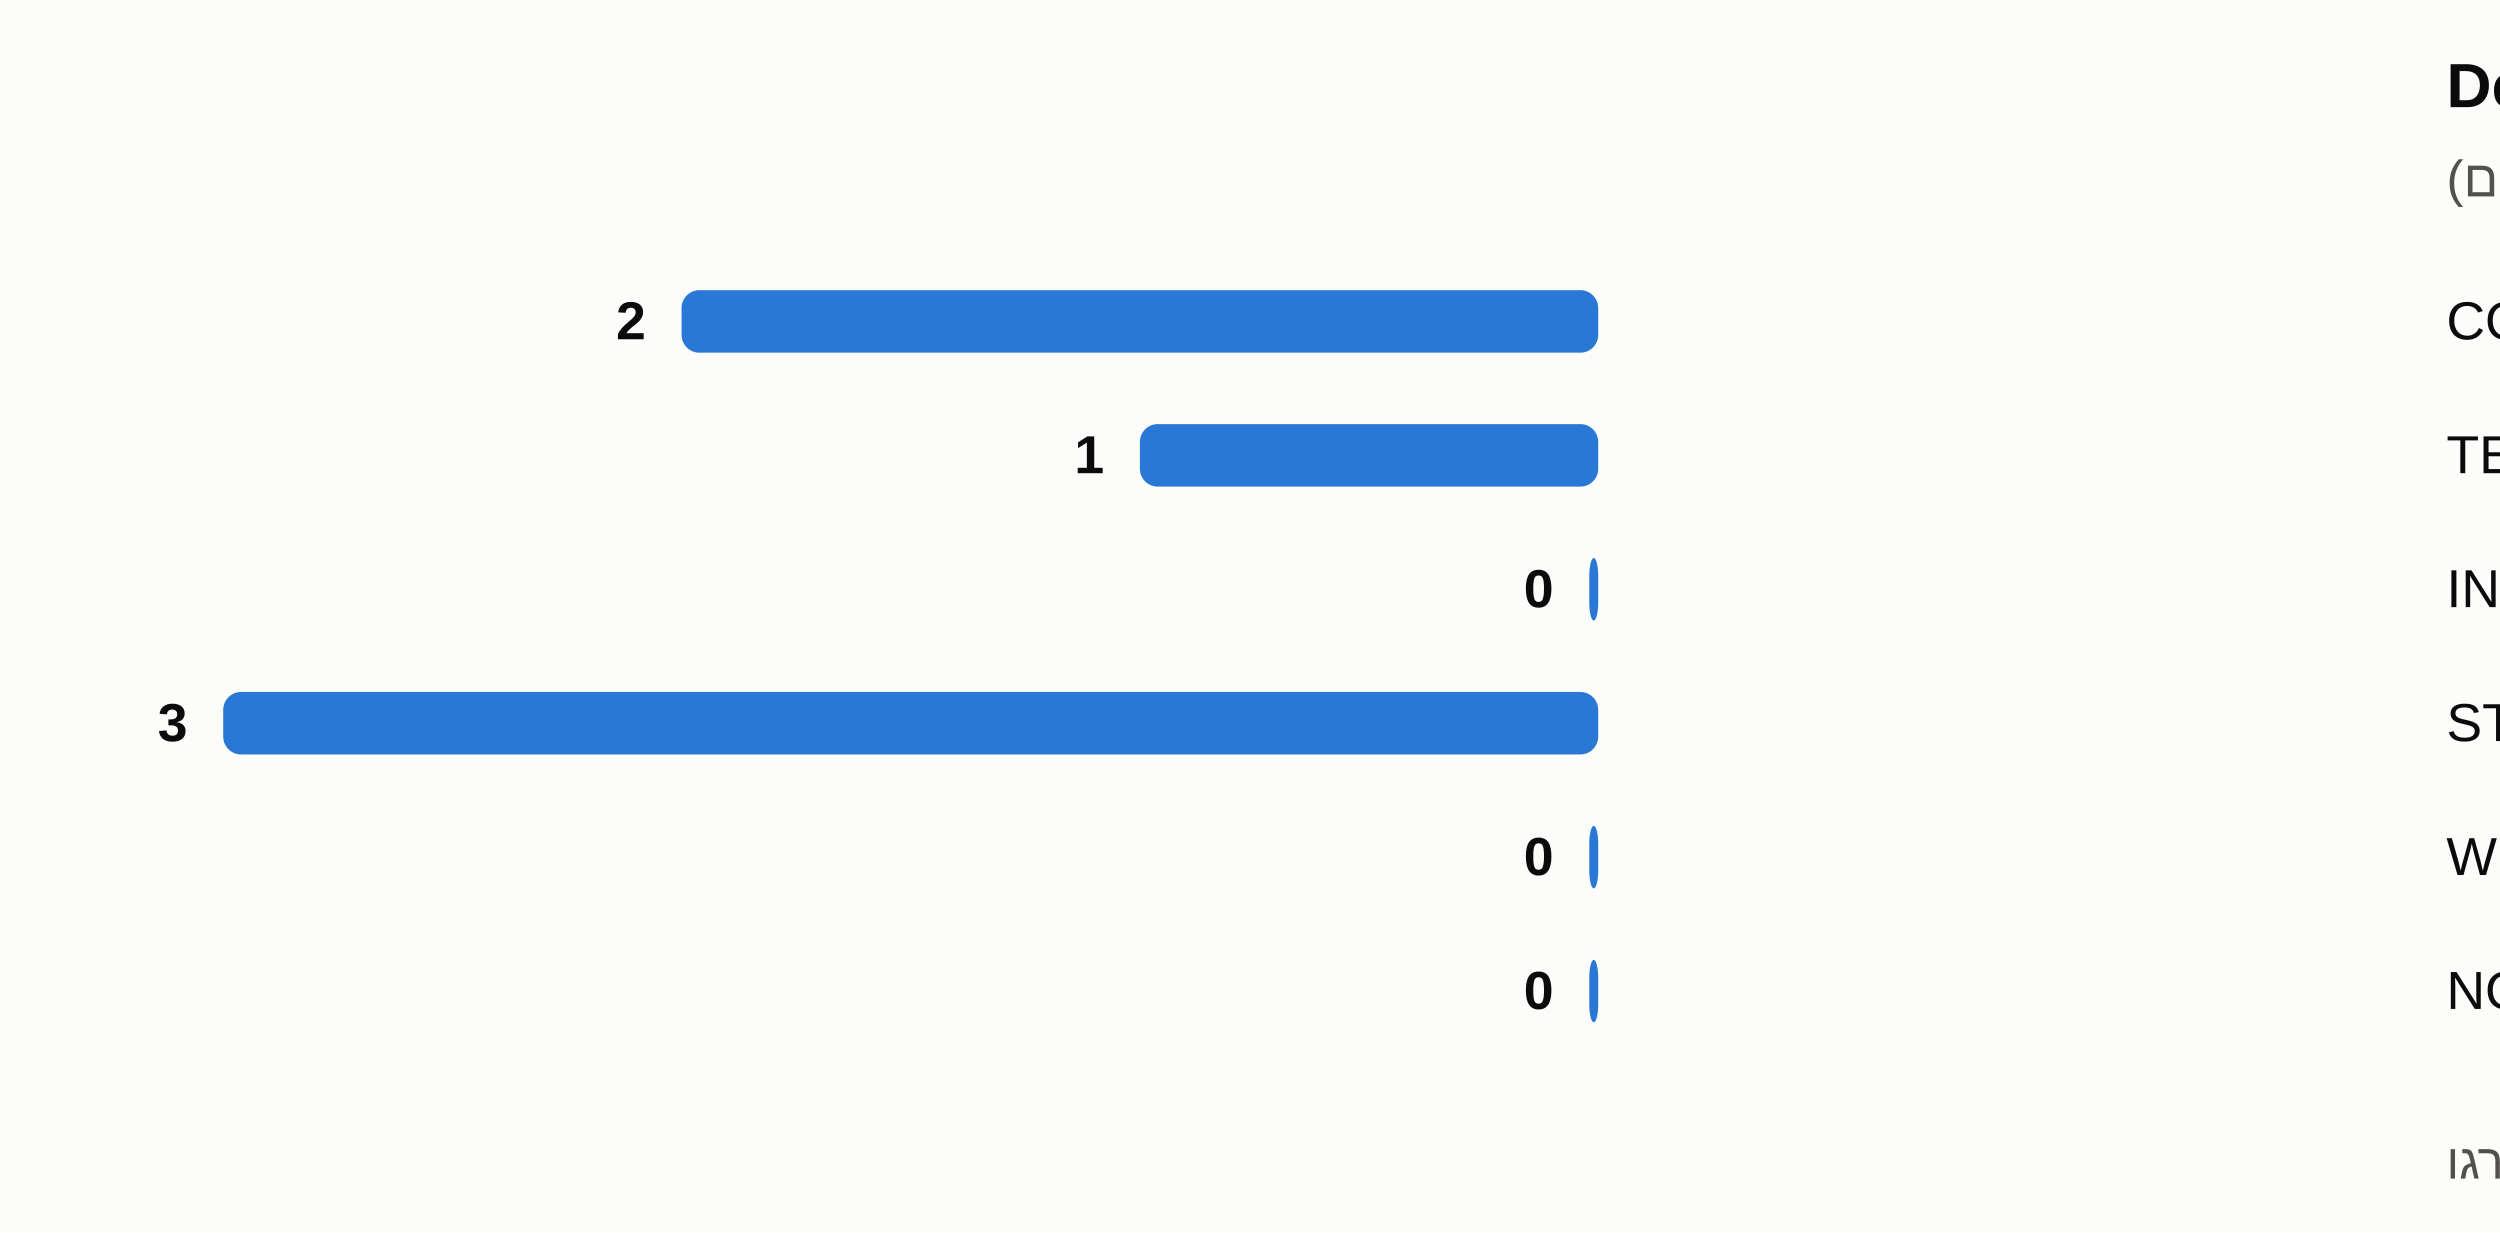
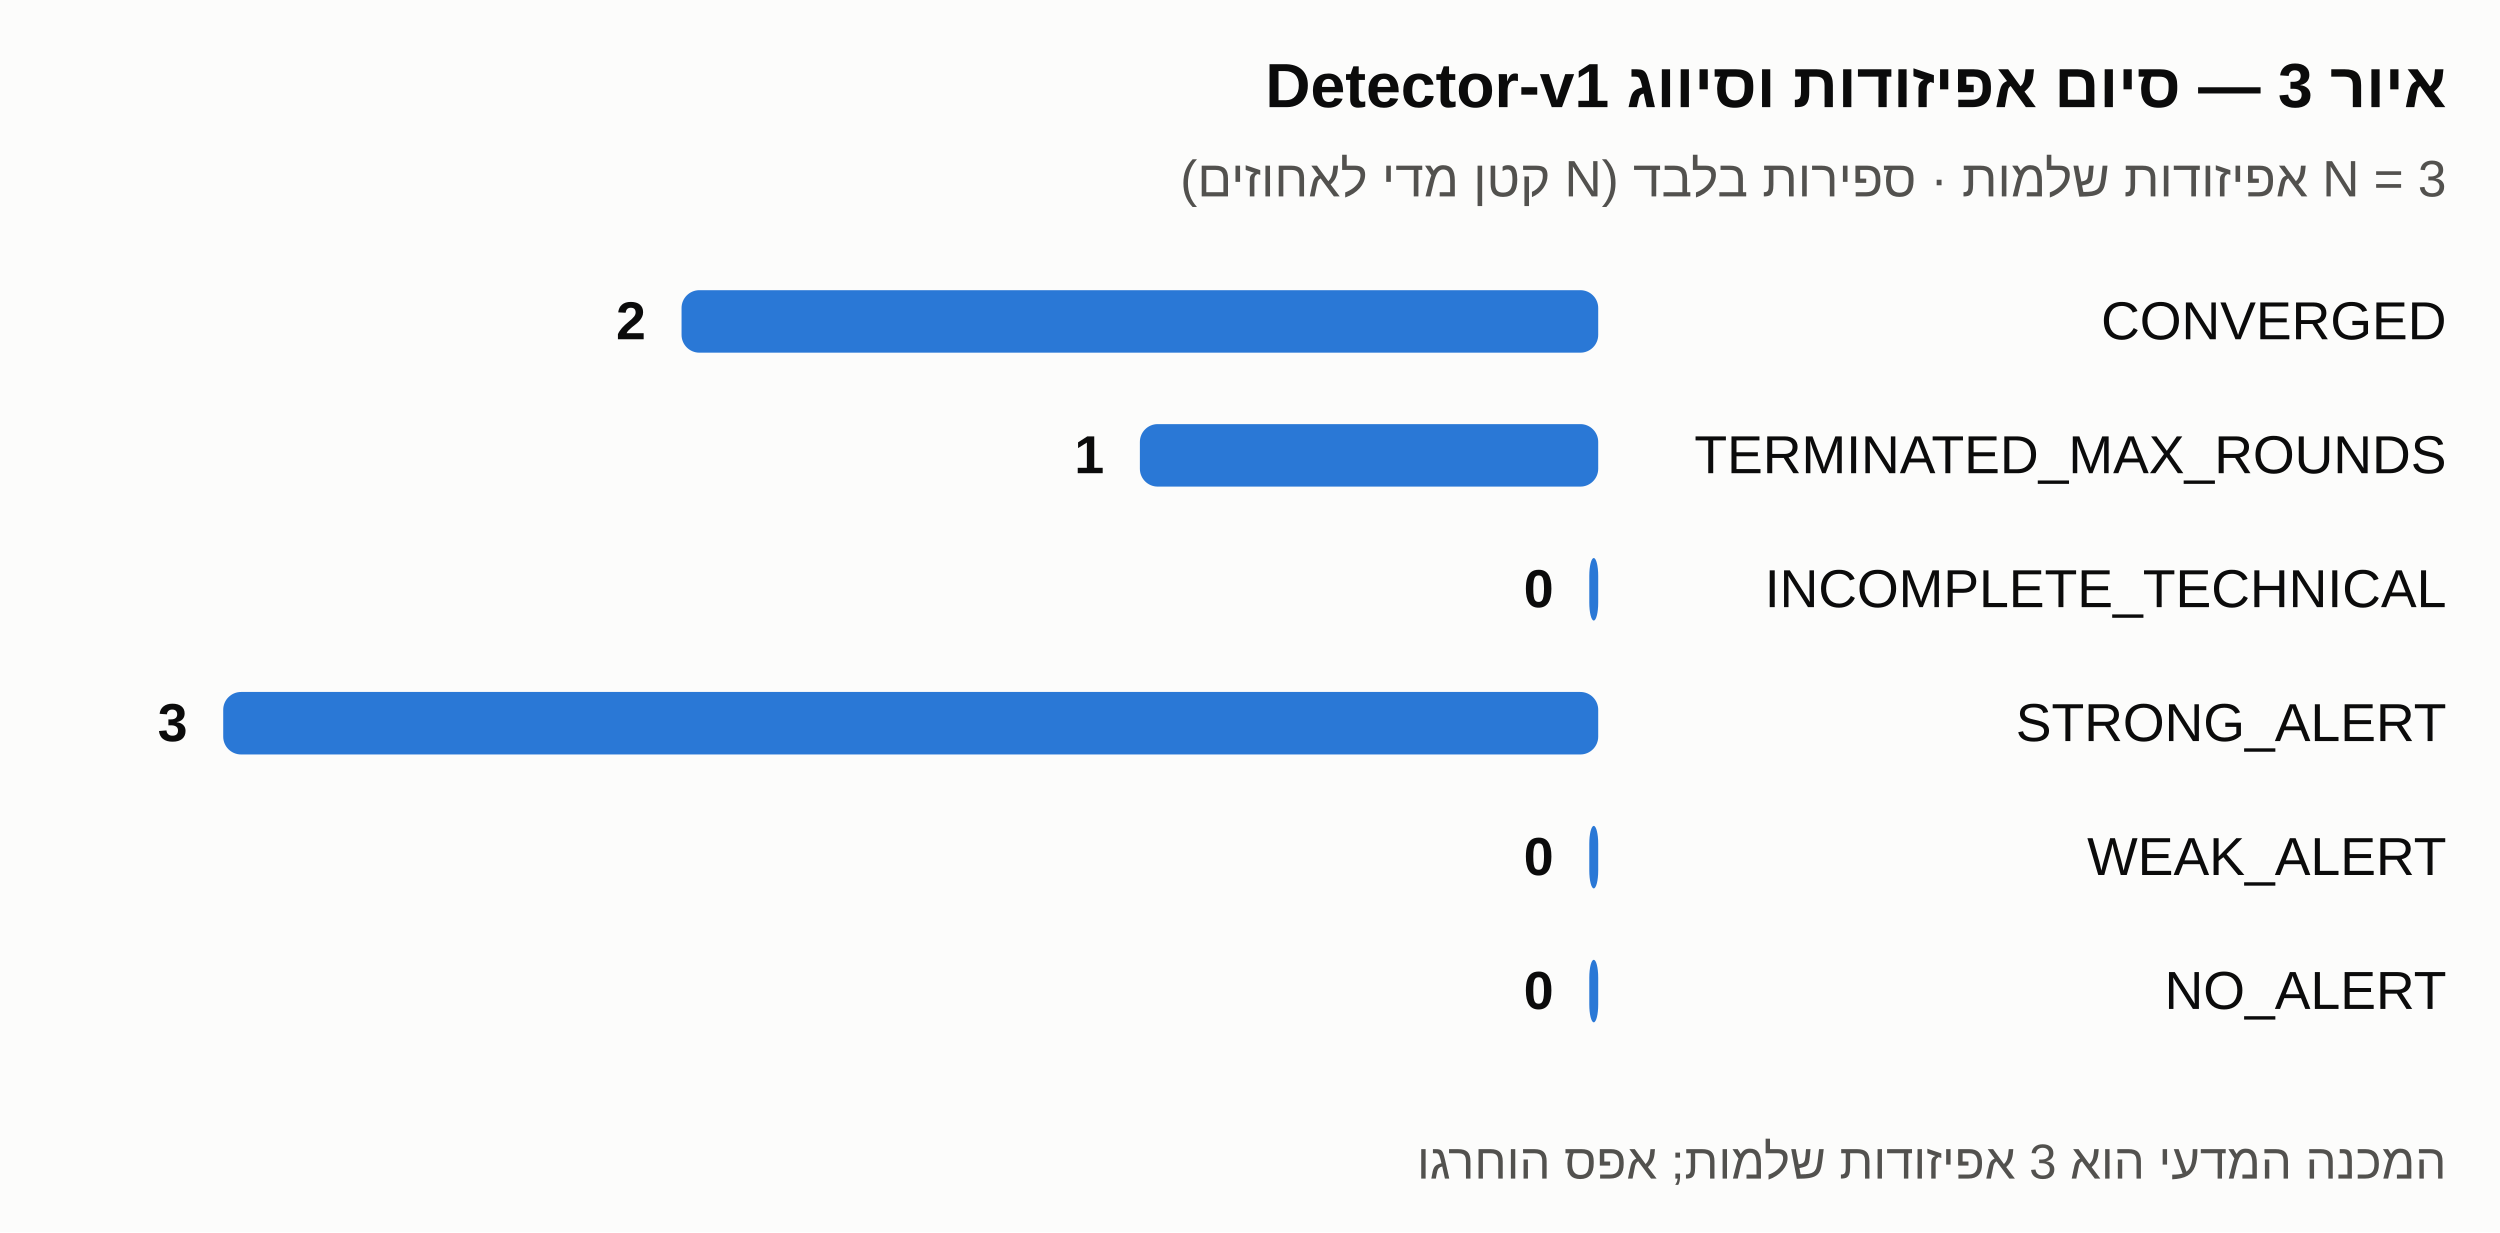
<svg xmlns="http://www.w3.org/2000/svg" viewBox="0 0 560 276" width="560" height="276" font-family="Segoe UI,Arial,sans-serif">
  <rect width="560" height="276" fill="#fcfcfb" />
-   <text x="548" y="24" text-anchor="end" font-size="14" font-weight="600" fill="#0b0b0b" direction="rtl">איור 3 — סיום אפיזודות וסיווג Detector-v1</text>
-   <text x="548" y="44" text-anchor="end" font-size="11.5" fill="#52514e" direction="rtl">N = 3 אפיזודות שלמות · ספירות בלבד (N קטן מדי לאחוזים)</text>
-   <text x="548" y="76" text-anchor="end" font-size="12" fill="#0b0b0b" direction="rtl">CONVERGED</text>
+   <text x="548" y="24" text-anchor="start" font-size="14" font-weight="600" fill="#0b0b0b" direction="rtl">איור 3 — סיום אפיזודות וסיווג Detector-v1</text>
+   <text x="548" y="44" text-anchor="start" font-size="11.5" fill="#52514e" direction="rtl">N = 3 אפיזודות שלמות · ספירות בלבד (N קטן מדי לאחוזים)</text>
+   <text x="548" y="76" text-anchor="start" font-size="12" fill="#0b0b0b" direction="rtl">CONVERGED</text>
  <rect x="152.667" y="65" width="205.333" height="14" rx="4" fill="#2a78d6" />
  <text x="144.667" y="76" text-anchor="end" font-size="12" font-weight="600" fill="#0b0b0b">2</text>
-   <text x="548" y="106" text-anchor="end" font-size="12" fill="#0b0b0b" direction="rtl">TERMINATED_MAX_ROUNDS</text>
+   <text x="548" y="106" text-anchor="start" font-size="12" fill="#0b0b0b" direction="rtl">TERMINATED_MAX_ROUNDS</text>
  <rect x="255.333" y="95" width="102.667" height="14" rx="4" fill="#2a78d6" />
  <text x="247.333" y="106" text-anchor="end" font-size="12" font-weight="600" fill="#0b0b0b">1</text>
-   <text x="548" y="136" text-anchor="end" font-size="12" fill="#0b0b0b" direction="rtl">INCOMPLETE_TECHNICAL</text>
+   <text x="548" y="136" text-anchor="start" font-size="12" fill="#0b0b0b" direction="rtl">INCOMPLETE_TECHNICAL</text>
  <rect x="356" y="125" width="2" height="14" rx="4" fill="#2a78d6" />
  <text x="348" y="136" text-anchor="end" font-size="12" font-weight="600" fill="#0b0b0b">0</text>
-   <text x="548" y="166" text-anchor="end" font-size="12" fill="#0b0b0b" direction="rtl">STRONG_ALERT</text>
+   <text x="548" y="166" text-anchor="start" font-size="12" fill="#0b0b0b" direction="rtl">STRONG_ALERT</text>
  <rect x="50.0" y="155" width="308.0" height="14" rx="4" fill="#2a78d6" />
  <text x="42.0" y="166" text-anchor="end" font-size="12" font-weight="600" fill="#0b0b0b">3</text>
-   <text x="548" y="196" text-anchor="end" font-size="12" fill="#0b0b0b" direction="rtl">WEAK_ALERT</text>
+   <text x="548" y="196" text-anchor="start" font-size="12" fill="#0b0b0b" direction="rtl">WEAK_ALERT</text>
  <rect x="356" y="185" width="2" height="14" rx="4" fill="#2a78d6" />
  <text x="348" y="196" text-anchor="end" font-size="12" font-weight="600" fill="#0b0b0b">0</text>
-   <text x="548" y="226" text-anchor="end" font-size="12" fill="#0b0b0b" direction="rtl">NO_ALERT</text>
+   <text x="548" y="226" text-anchor="start" font-size="12" fill="#0b0b0b" direction="rtl">NO_ALERT</text>
  <rect x="356" y="215" width="2" height="14" rx="4" fill="#2a78d6" />
  <text x="348" y="226" text-anchor="end" font-size="12" font-weight="600" fill="#0b0b0b">0</text>
-   <text x="548" y="264" text-anchor="end" font-size="11" fill="#52514e" direction="rtl">המכנה המדעי הוא 3 אפיזודות שלמות; אפס הוחרגו</text>
+   <text x="548" y="264" text-anchor="start" font-size="11" fill="#52514e" direction="rtl">המכנה המדעי הוא 3 אפיזודות שלמות; אפס הוחרגו</text>
</svg>
